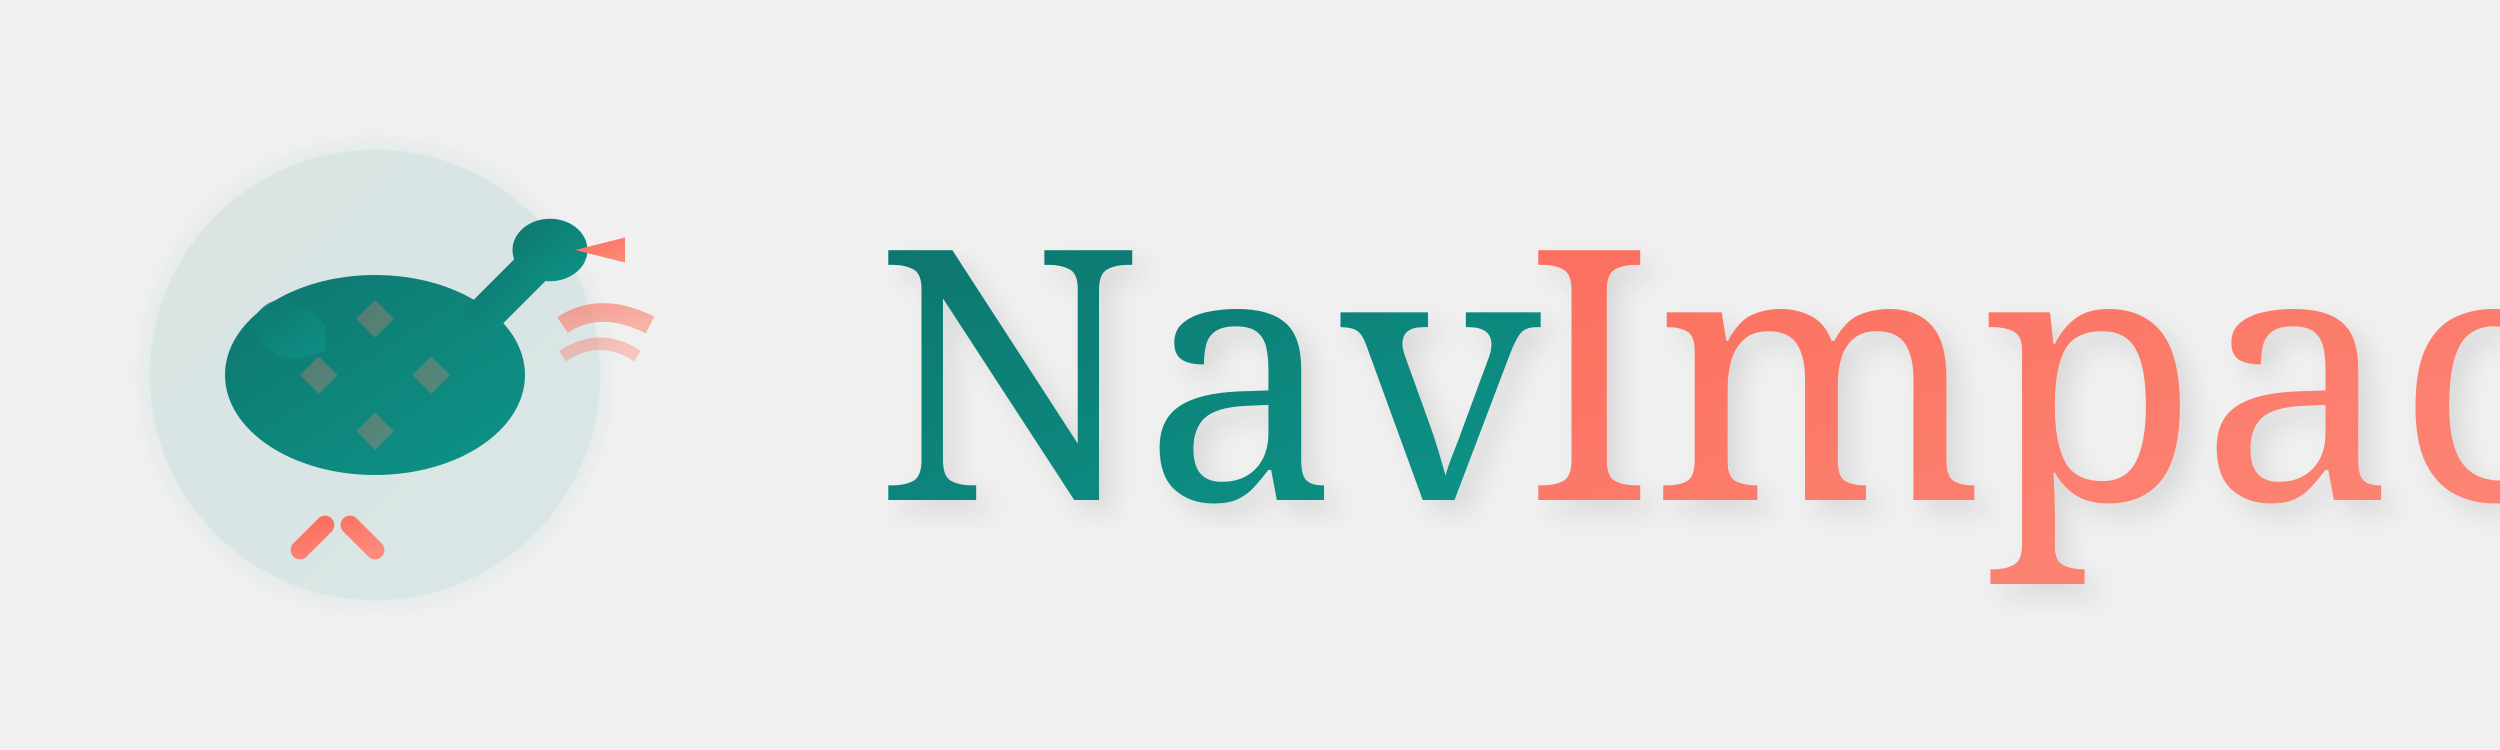
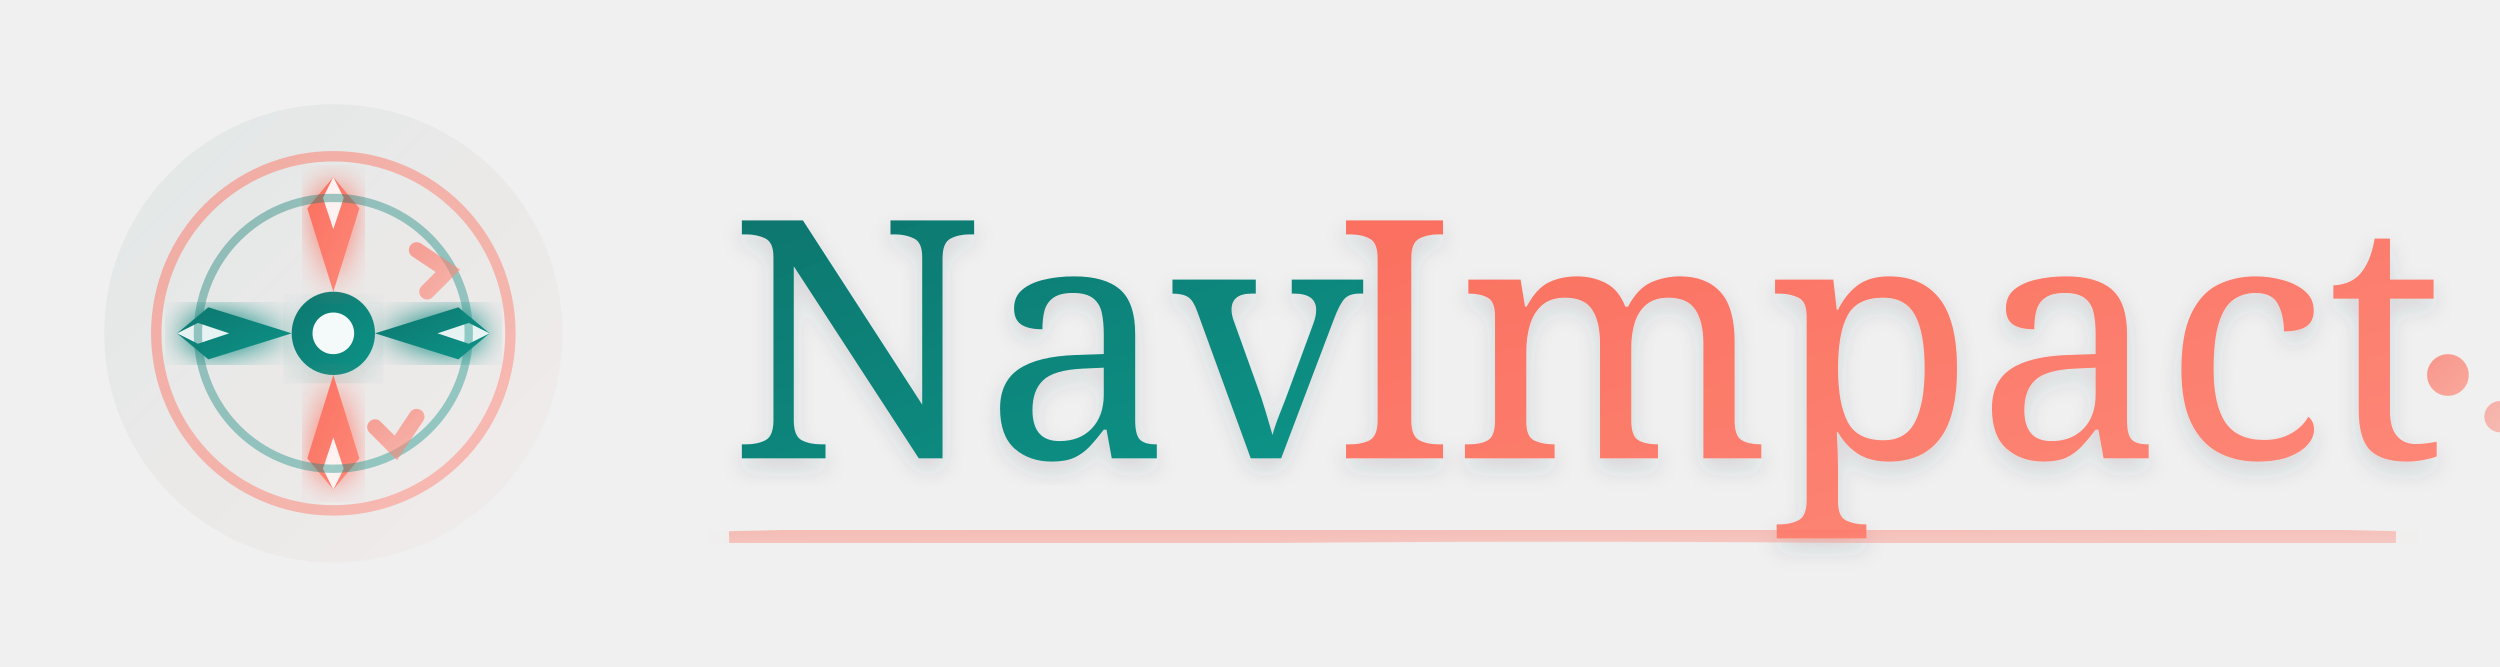
- <svg xmlns="http://www.w3.org/2000/svg" width="200" height="60" viewBox="0 0 200 60">
+ <svg xmlns="http://www.w3.org/2000/svg" width="240" height="64" viewBox="0 0 240 64">
  <defs>
-     <linearGradient id="tealGradient" x1="0%" y1="0%" x2="100%" y2="100%">
+     <linearGradient id="primaryGradient" x1="0%" y1="0%" x2="100%" y2="100%">
      <stop offset="0%" style="stop-color:#0f766e;stop-opacity:1" />
      <stop offset="100%" style="stop-color:#0d9488;stop-opacity:1" />
    </linearGradient>
-     <linearGradient id="coralGradient" x1="0%" y1="0%" x2="100%" y2="100%">
+     <linearGradient id="accentGradient" x1="0%" y1="0%" x2="100%" y2="100%">
      <stop offset="0%" style="stop-color:#fb6f5f;stop-opacity:1" />
      <stop offset="100%" style="stop-color:#fd8a7a;stop-opacity:1" />
    </linearGradient>
-     <filter id="glow">
-       <feGaussianBlur stdDeviation="1" result="coloredBlur" />
+     <linearGradient id="backgroundGradient" x1="0%" y1="0%" x2="100%" y2="100%">
+       <stop offset="0%" style="stop-color:#0f766e;stop-opacity:0.08" />
+       <stop offset="100%" style="stop-color:#fb6f5f;stop-opacity:0.04" />
+     </linearGradient>
+     <filter id="softGlow">
+       <feGaussianBlur stdDeviation="1.5" result="coloredBlur" />
      <feMerge>
        <feMergeNode in="coloredBlur" />
        <feMergeNode in="SourceGraphic" />
      </feMerge>
    </filter>
+     <filter id="shadow">
+       <feDropShadow dx="0" dy="1" stdDeviation="2" flood-color="#0f766e" flood-opacity="0.2" />
+     </filter>
    <filter id="textShadow">
-       <feDropShadow dx="1" dy="1" stdDeviation="1" flood-color="#000000" flood-opacity="0.1" />
+       <feDropShadow dx="0" dy="1" stdDeviation="1" flood-color="#334155" flood-opacity="0.15" />
    </filter>
  </defs>
-   <g transform="translate(10, 10)">
-     <circle cx="20" cy="20" r="18" fill="url(#tealGradient)" opacity="0.1" filter="url(#glow)" />
-     <g transform="translate(4, 8)">
-       <ellipse cx="16" cy="12" rx="12" ry="8" fill="url(#tealGradient)" />
-       <path d="M 24 8 Q 28 4 30 2" stroke="url(#tealGradient)" stroke-width="3" fill="none" />
-       <ellipse cx="30" cy="2" rx="3" ry="2.5" fill="url(#tealGradient)" />
-       <path d="M 32 2 L 36 1 L 36 3 Z" fill="url(#coralGradient)" />
-       <path d="M 12 8 Q 8 4 6 8 Q 8 12 12 10" fill="url(#tealGradient)" opacity="0.8" />
-       <line x1="14" y1="20" x2="14" y2="24" stroke="url(#coralGradient)" stroke-width="1.5" />
-       <line x1="18" y1="20" x2="18" y2="24" stroke="url(#coralGradient)" stroke-width="1.5" />
-       <path d="M 12 24 L 10 26 M 14 24 L 16 26" stroke="url(#coralGradient)" stroke-width="1.5" stroke-linecap="round" />
-     </g>
-     <g transform="translate(20, 20)" opacity="0.3">
-       <path d="M 0 -6 L 1.5 -4.5 L 0 -3 L -1.5 -4.5 Z" fill="url(#coralGradient)" />
-       <path d="M 0 6 L 1.5 4.5 L 0 3 L -1.5 4.5 Z" fill="url(#coralGradient)" />
-       <path d="M -6 0 L -4.5 1.5 L -3 0 L -4.5 -1.5 Z" fill="url(#coralGradient)" />
-       <path d="M 6 0 L 4.5 1.5 L 3 0 L 4.5 -1.5 Z" fill="url(#coralGradient)" />
-     </g>
-     <g transform="translate(20, 20)">
-       <path d="M 15 -4 Q 18 -6 22 -4" stroke="url(#coralGradient)" stroke-width="1.5" fill="none" opacity="0.6" />
-       <path d="M 15 -1.5 Q 18 -3.5 21 -1.5" stroke="url(#coralGradient)" stroke-width="1" fill="none" opacity="0.4" />
+   <g transform="translate(8, 8)">
+     <circle cx="24" cy="24" r="22" fill="url(#backgroundGradient)" opacity="0.9" />
+     <g transform="translate(24, 24)">
+       <circle cx="0" cy="0" r="4" fill="url(#primaryGradient)" filter="url(#shadow)" />
+       <circle cx="0" cy="0" r="2" fill="#ffffff" opacity="0.95" />
+       <path d="M 0 -4 L -2.5 -12 L 0 -15 L 2.5 -12 Z" fill="url(#accentGradient)" filter="url(#softGlow)" />
+       <path d="M 0 -10 L -1 -13 L 0 -15 L 1 -13 Z" fill="#ffffff" opacity="0.9" />
+       <path d="M 4 0 L 12 -2.5 L 15 0 L 12 2.5 Z" fill="url(#primaryGradient)" filter="url(#softGlow)" />
+       <path d="M 10 0 L 13 -1 L 15 0 L 13 1 Z" fill="#ffffff" opacity="0.9" />
+       <path d="M 0 4 L 2.5 12 L 0 15 L -2.5 12 Z" fill="url(#accentGradient)" filter="url(#softGlow)" />
+       <path d="M 0 10 L 1 13 L 0 15 L -1 13 Z" fill="#ffffff" opacity="0.9" />
+       <path d="M -4 0 L -12 2.5 L -15 0 L -12 -2.5 Z" fill="url(#primaryGradient)" filter="url(#softGlow)" />
+       <path d="M -10 0 L -13 1 L -15 0 L -13 -1 Z" fill="#ffffff" opacity="0.9" />
+       <circle cx="0" cy="0" r="17" stroke="url(#accentGradient)" stroke-width="1" fill="none" opacity="0.5" />
+       <circle cx="0" cy="0" r="13" stroke="url(#primaryGradient)" stroke-width="0.8" fill="none" opacity="0.4" />
+       <g opacity="0.6">
+         <path d="M 8 -8 L 11 -6 L 9 -4" stroke="url(#accentGradient)" stroke-width="1.5" fill="none" stroke-linecap="round" />
+         <path d="M 8 8 L 6 11 L 4 9" stroke="url(#accentGradient)" stroke-width="1.5" fill="none" stroke-linecap="round" />
+       </g>
    </g>
  </g>
-   <g transform="translate(70, 15)">
-     <text x="0" y="25" font-family="Carrotflower, serif" font-size="28" font-weight="400" fill="url(#tealGradient)" filter="url(#textShadow)">Nav</text>
-     <text x="52" y="25" font-family="Carrotflower, serif" font-size="28" font-weight="400" fill="url(#coralGradient)" filter="url(#textShadow)">Impact</text>
-     <path d="M 0 32 L 140 32" stroke="url(#coralGradient)" stroke-width="2" opacity="0.4" filter="url(#glow)" />
+   <g transform="translate(70, 16)">
+     <text x="0" y="28" font-family="Carrotflower, serif" font-size="32" font-weight="400" fill="url(#primaryGradient)" filter="url(#textShadow)">Nav</text>
+     <text x="58" y="28" font-family="Carrotflower, serif" font-size="32" font-weight="400" fill="url(#accentGradient)" filter="url(#textShadow)">Impact</text>
+     <path d="M 0 36 Q 80 34 160 36" stroke="url(#accentGradient)" stroke-width="2" fill="none" opacity="0.4" filter="url(#softGlow)" />
+     <circle cx="165" cy="20" r="2" fill="url(#accentGradient)" opacity="0.7" />
+     <circle cx="170" cy="24" r="1.5" fill="url(#accentGradient)" opacity="0.5" />
+     <circle cx="173" cy="28" r="1" fill="url(#accentGradient)" opacity="0.3" />
  </g>
</svg>
